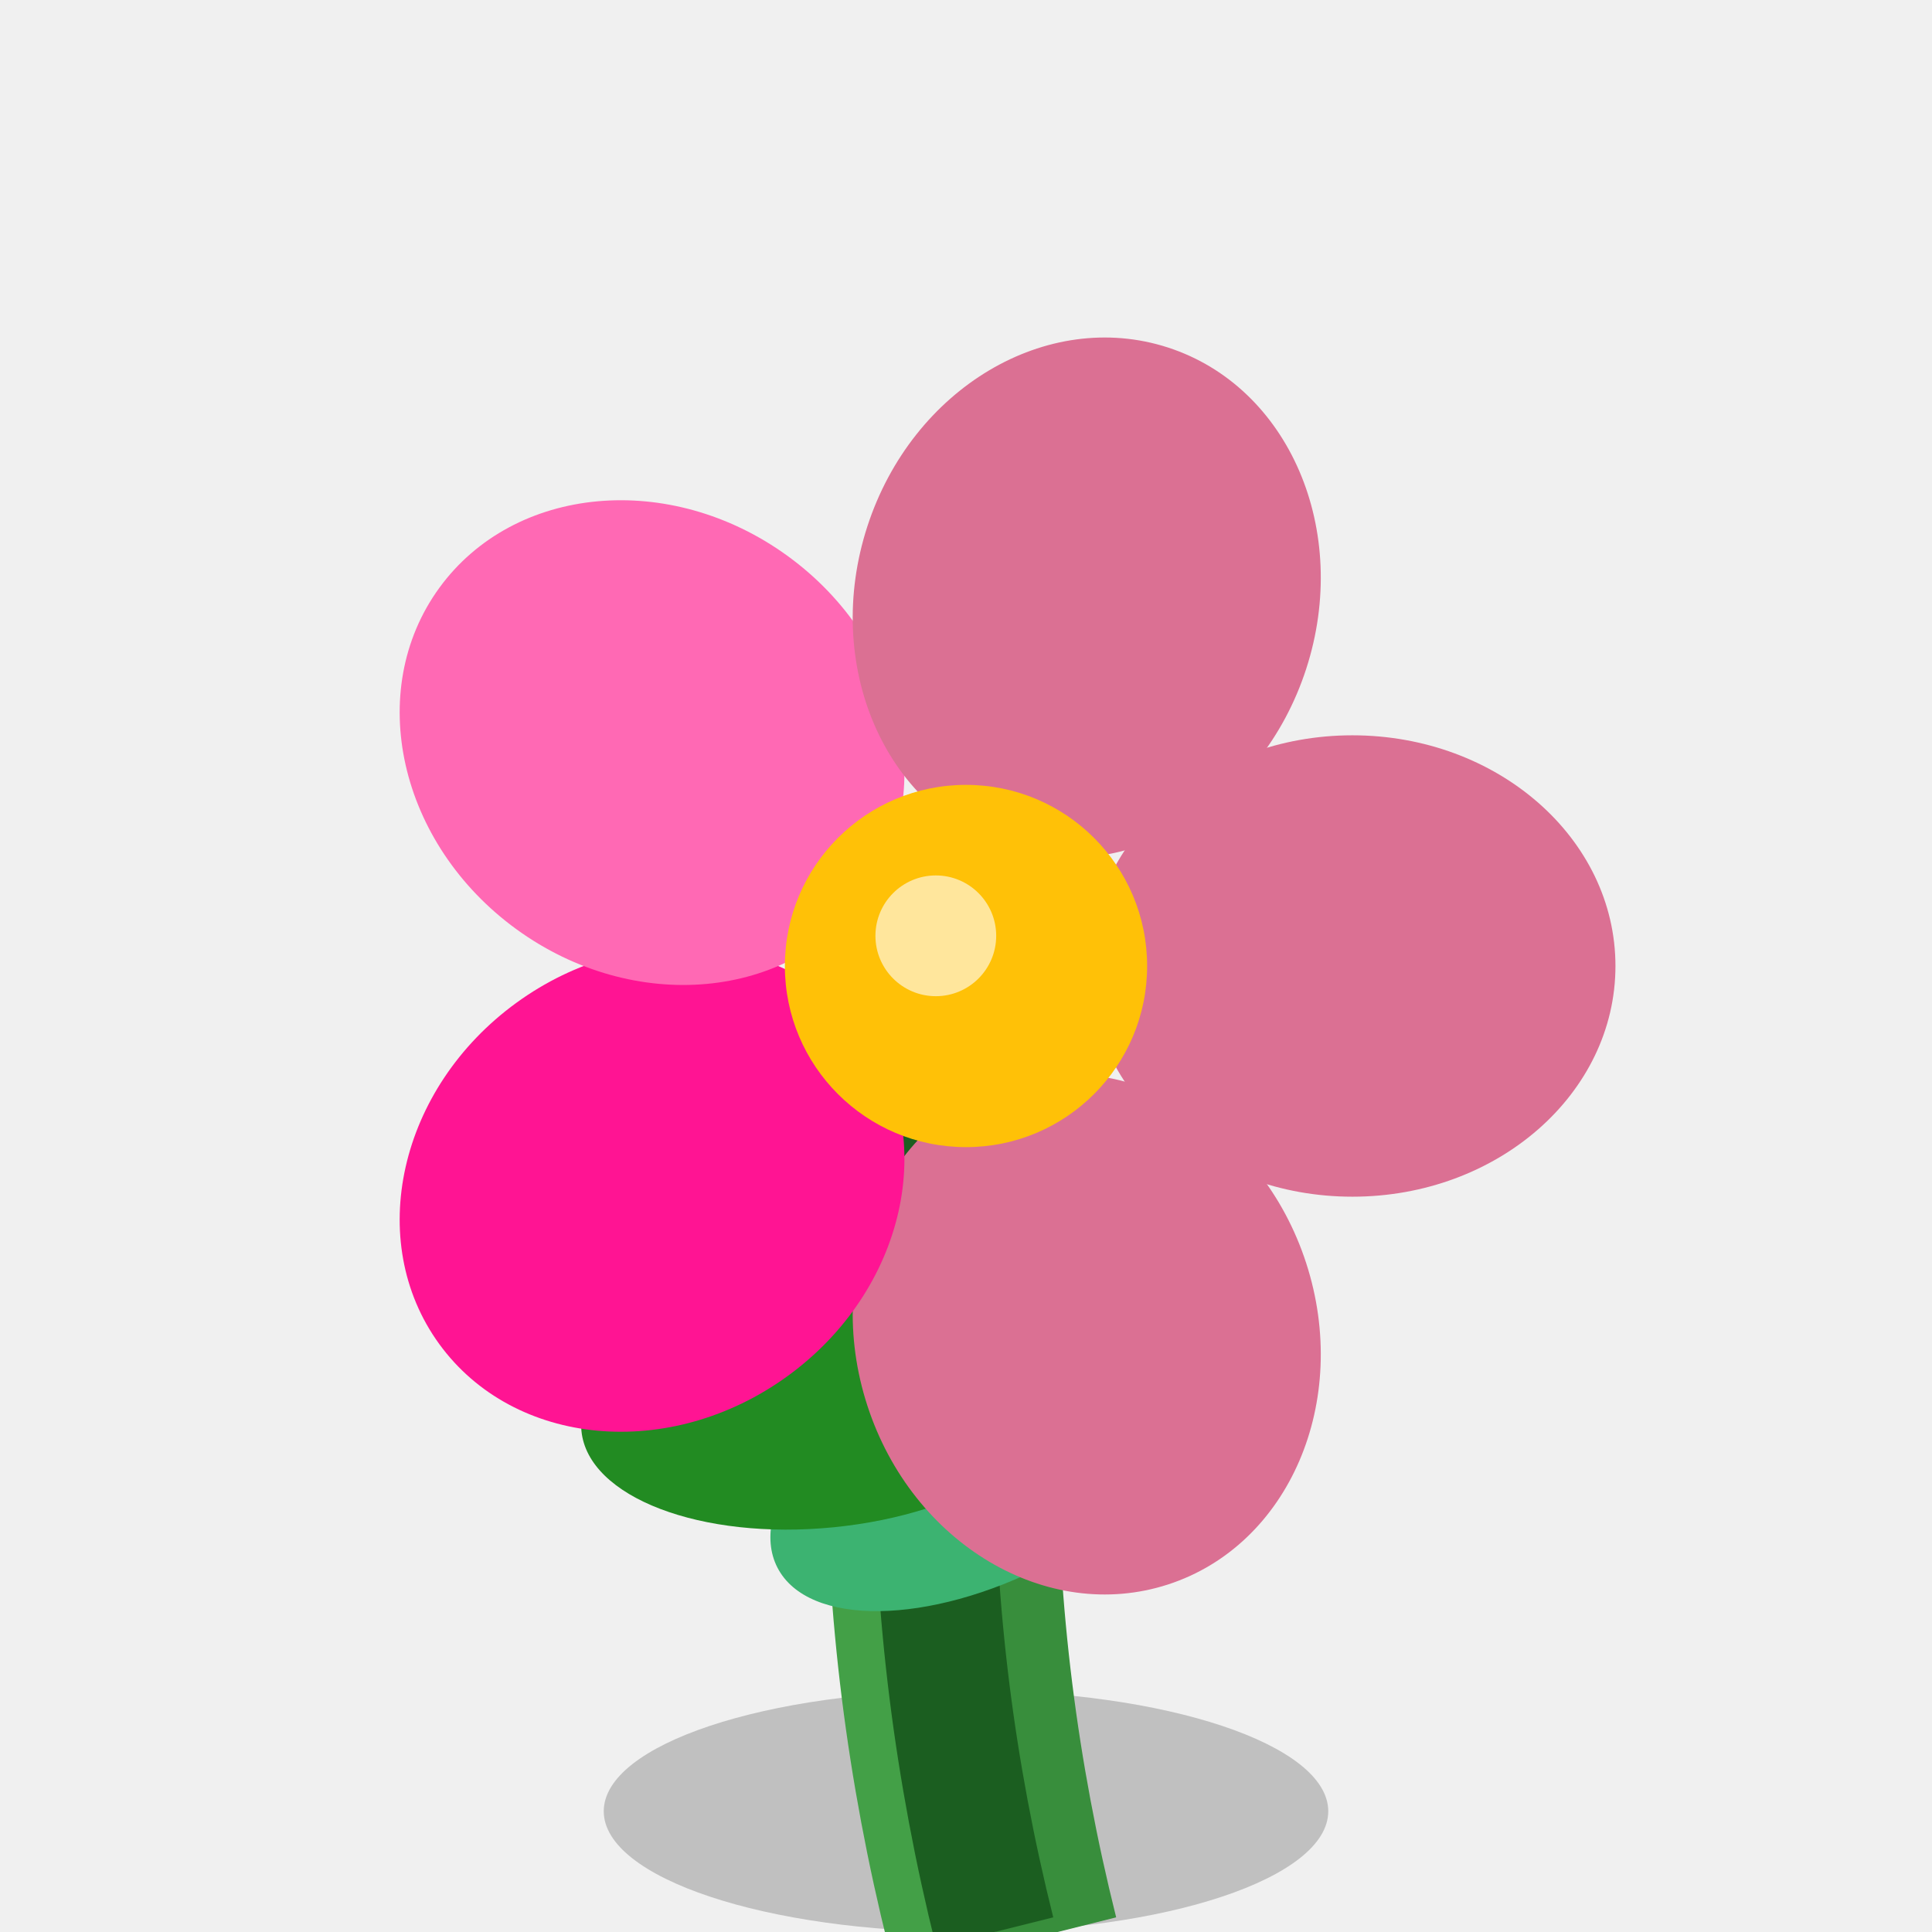
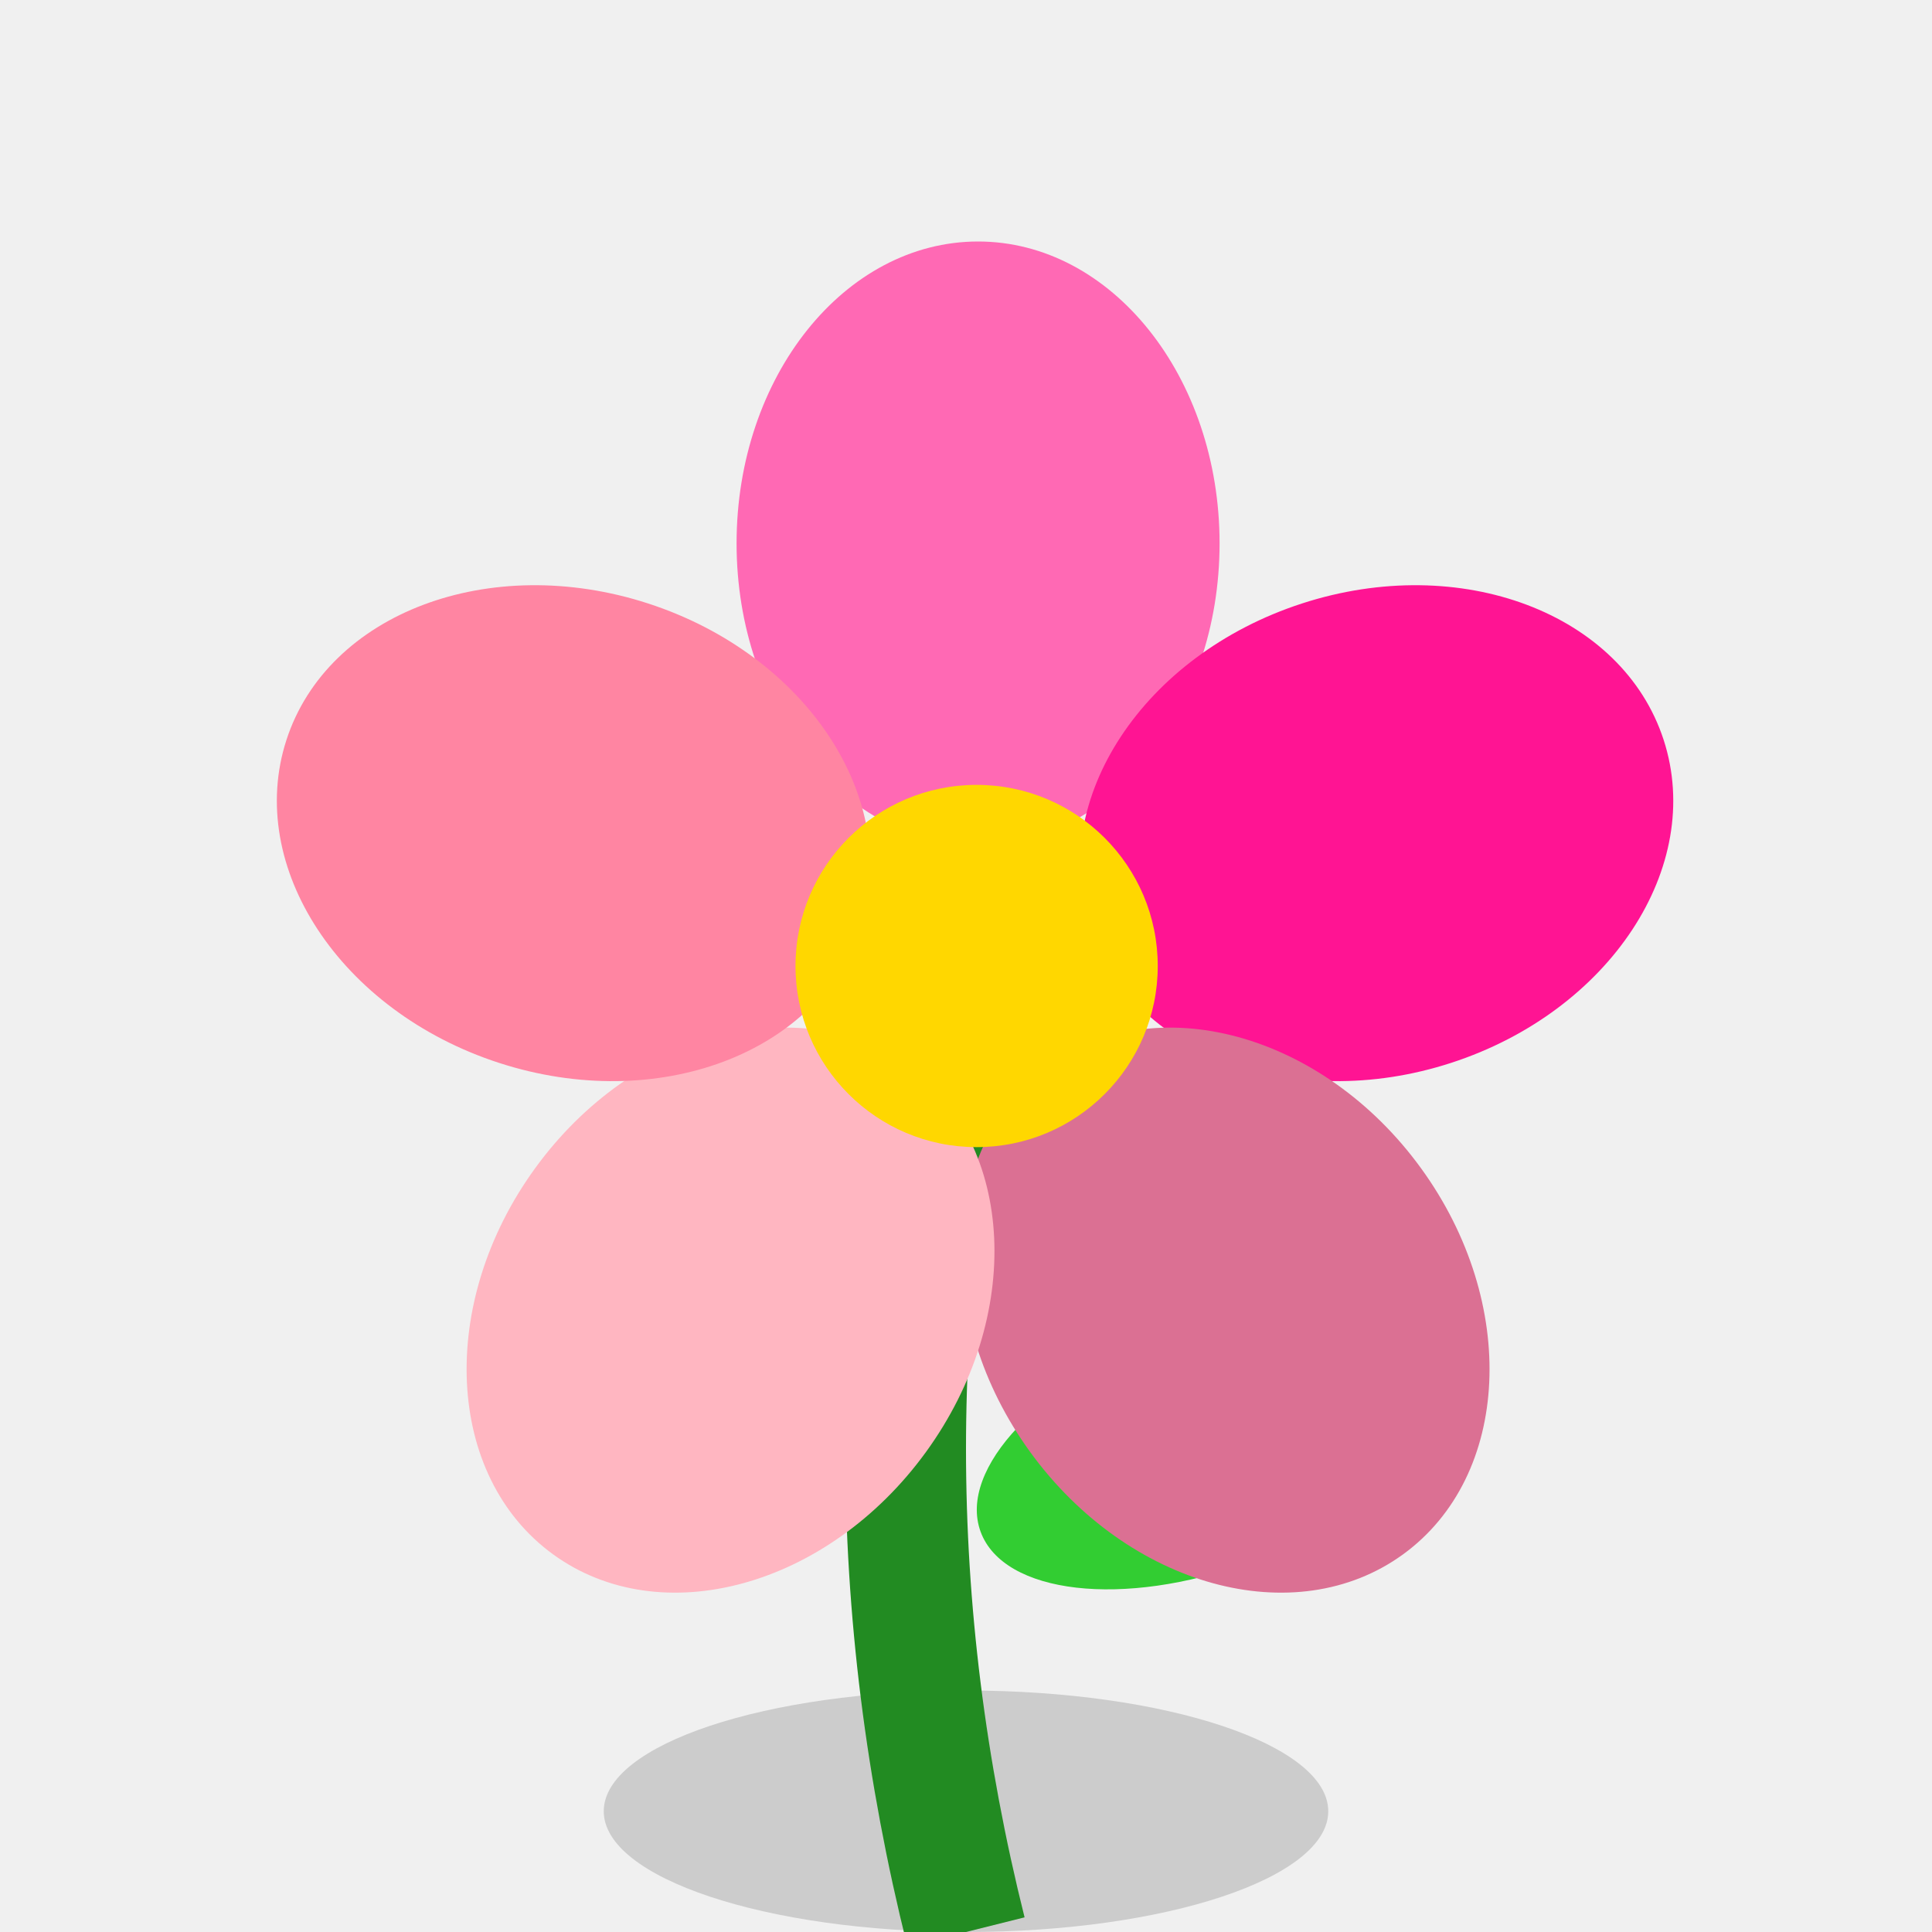
<svg xmlns="http://www.w3.org/2000/svg" width="32" height="32" viewBox="0 0 32 32">
-   <ellipse cx="16" cy="30" rx="6" ry="2" fill="rgba(0,0,0,0.2)" />
-   <path d="M15.685,32 Q13.685,24 15.685,16" stroke="#43a047" stroke-width="2" fill="none" />
-   <path d="M17.517,32 Q15.517,24 17.517,16" stroke="#388e3c" stroke-width="2" fill="none" />
-   <path d="M16.475,32 Q14.475,24 16.475,16" stroke="#1b5e20" stroke-width="2" fill="none" />
-   <ellipse cx="16.432" cy="24.131" rx="4" ry="2" fill="#3cb371" transform="rotate(-27.30339 16.43236 24.13113)" />
-   <ellipse cx="13.611" cy="23.306" rx="4" ry="2" fill="#228b22" transform="rotate(-5.664511 13.61105 23.30574)" />
-   <ellipse cx="22.4" cy="16.0" rx="4.357" ry="3.821" fill="#db7093" transform="rotate(0 22.4 16.0)" />
-   <ellipse cx="18.0" cy="22.1" rx="4.357" ry="3.821" fill="#db7093" transform="rotate(72 18.0 22.1)" />
-   <ellipse cx="10.8" cy="19.7" rx="4.357" ry="3.821" fill="#ff1493" transform="rotate(144 10.8 19.7)" />
-   <ellipse cx="10.8" cy="12.3" rx="4.357" ry="3.821" fill="#ff69b4" transform="rotate(216 10.8 12.3)" />
-   <ellipse cx="18.0" cy="9.9" rx="4.357" ry="3.821" fill="#db7093" transform="rotate(288 18.0 9.9)" />
-   <circle cx="16" cy="16" r="3" fill="#ffc107" />
-   <circle cx="15.5" cy="15.5" r="1" fill="#fff" opacity="0.6" />
+   <ellipse cx="16" cy="30" rx="6" ry="2" fill="rgba(0,0,0,0.15)" />
+   <path d="M16,32 Q14,24 16,16" stroke="#228b22" stroke-width="2" fill="none" />
+   <ellipse cx="20" cy="24" rx="4" ry="2" fill="#32cd32" transform="rotate(-20 20 24)" />
+   <ellipse cx="16.2" cy="9.0" rx="4" ry="5" fill="#ff69b4" transform="rotate(0 16.2 9.0)" />
+   <ellipse cx="22.8" cy="13.8" rx="4" ry="5" fill="#ff1493" transform="rotate(72 22.8 13.8)" />
+   <ellipse cx="20.3" cy="21.7" rx="4" ry="5" fill="#db7093" transform="rotate(144 20.3 21.7)" />
+   <ellipse cx="12.1" cy="21.7" rx="4" ry="5" fill="#ffb6c1" transform="rotate(216 12.1 21.7)" />
+   <ellipse cx="9.5" cy="13.8" rx="4" ry="5" fill="#ff85a2" transform="rotate(288 9.5 13.8)" />
+   <circle cx="16.176" cy="16" r="3" fill="#ffd700" />
</svg>
